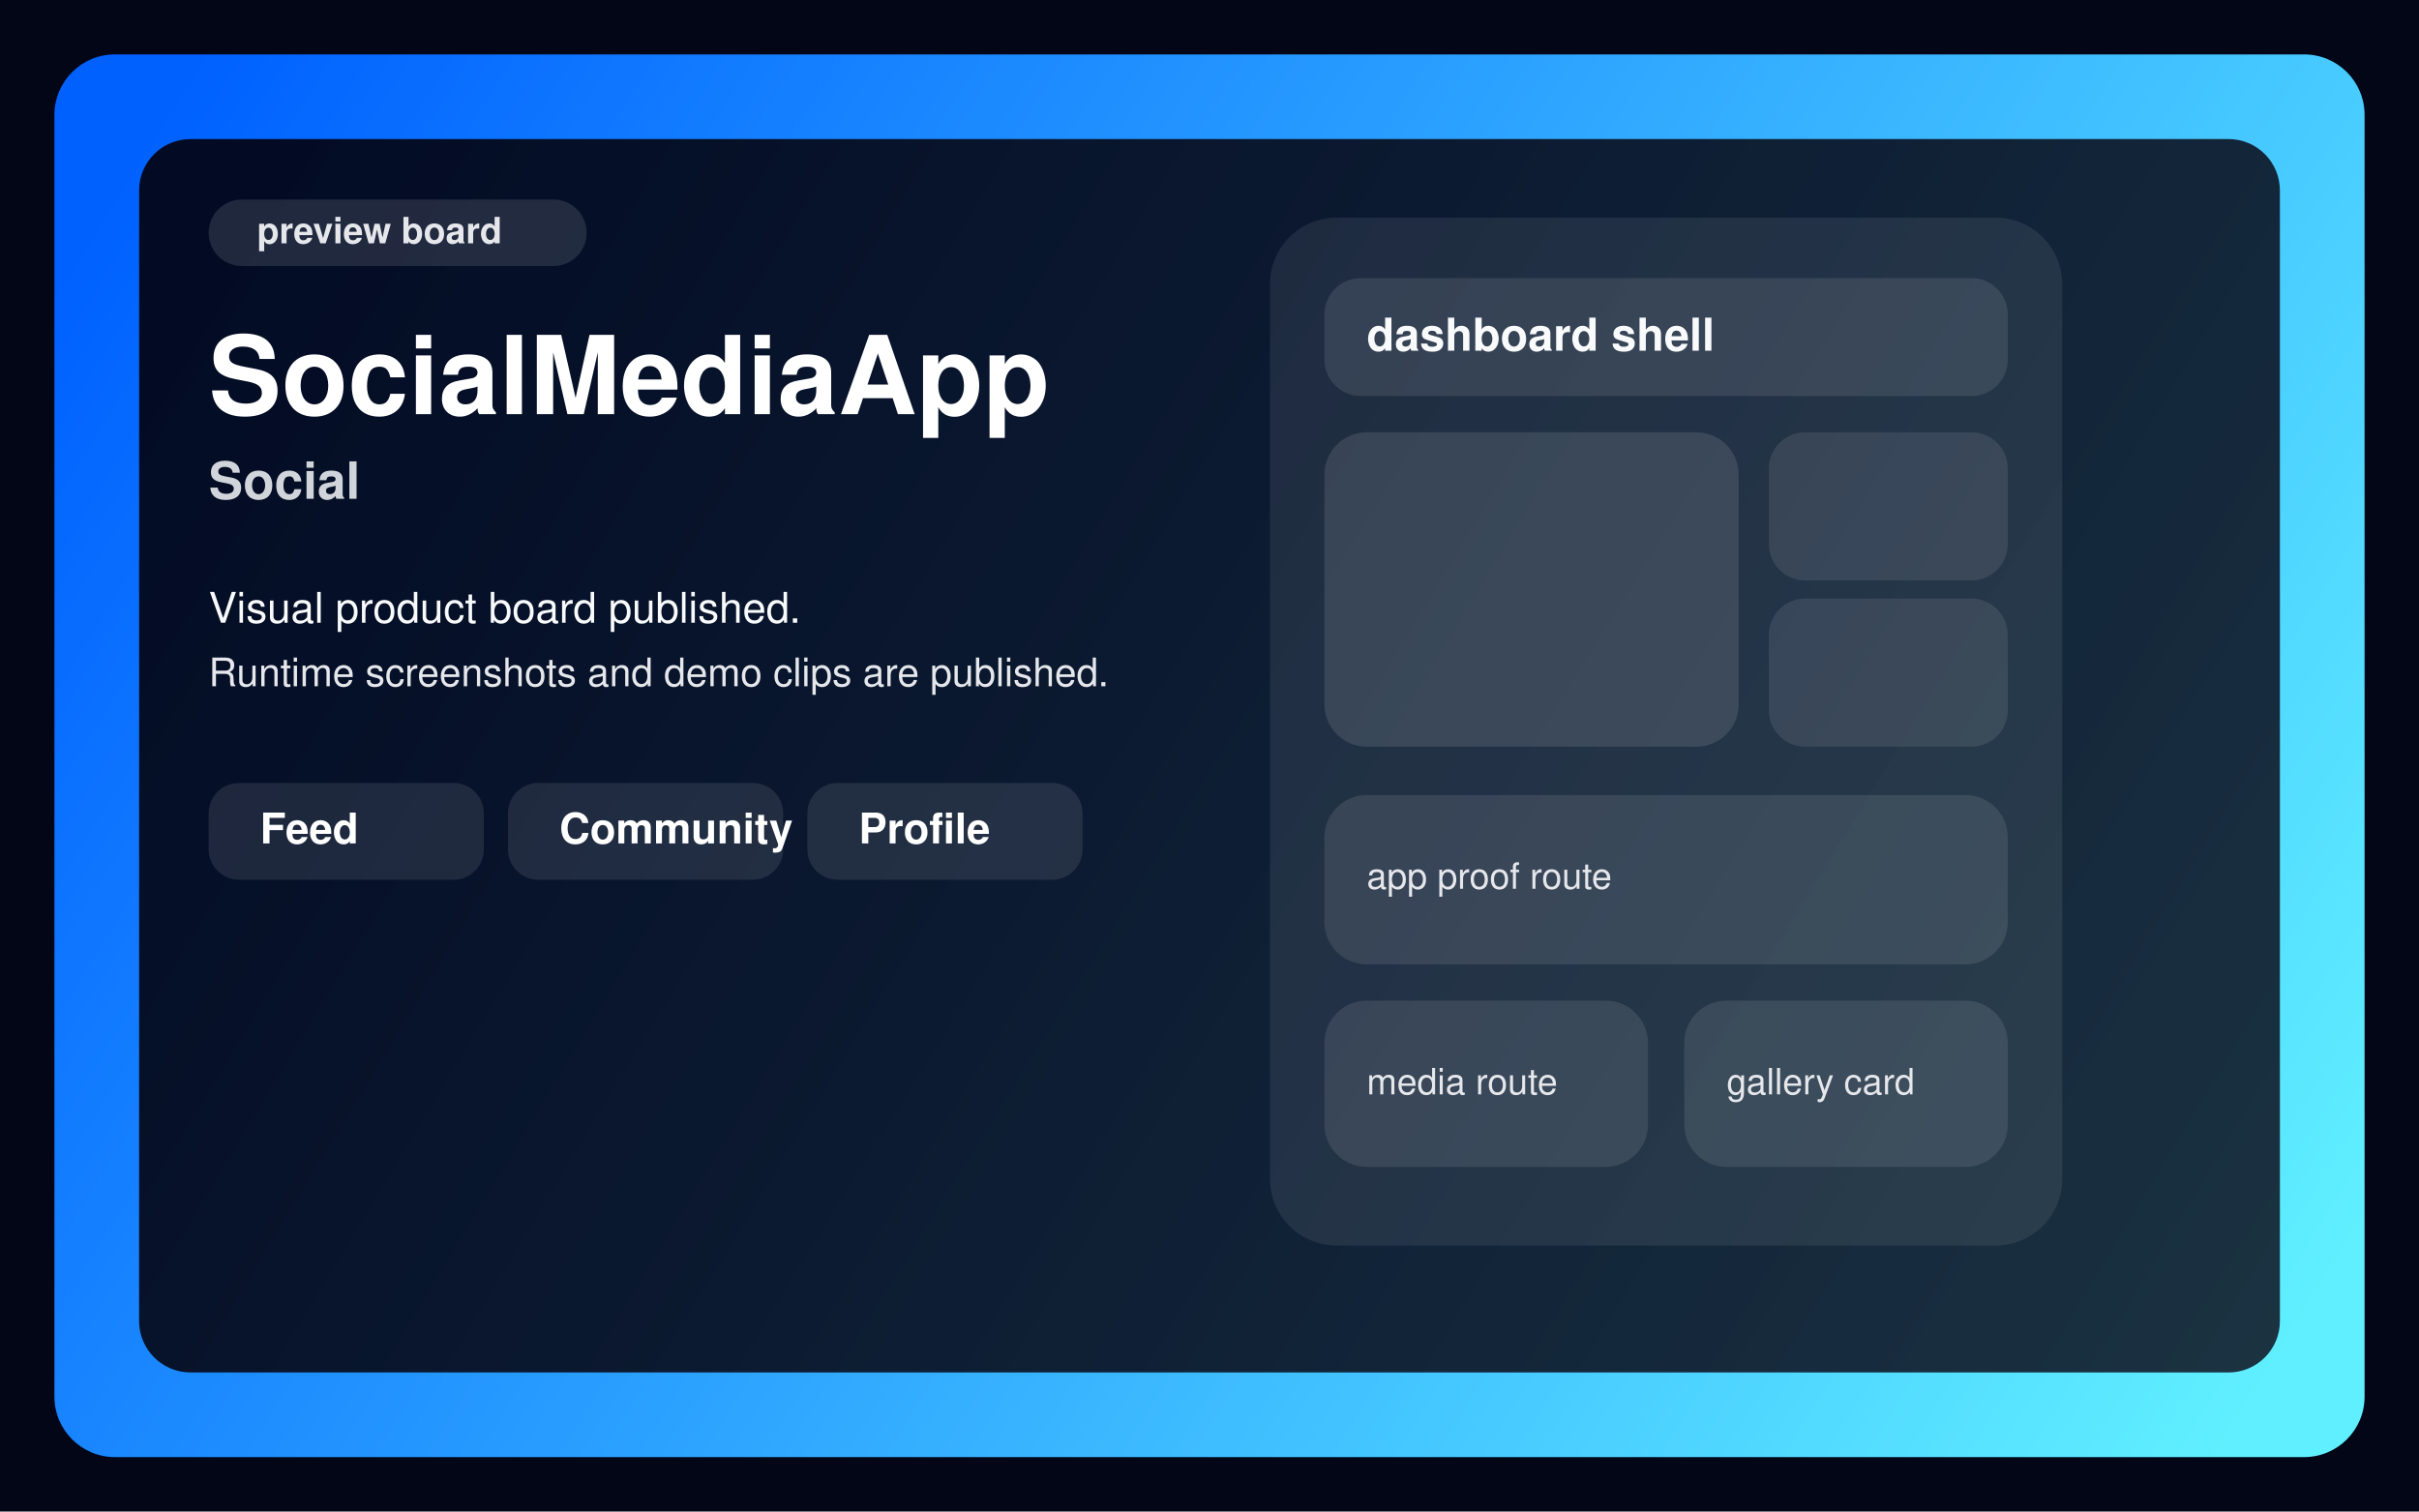
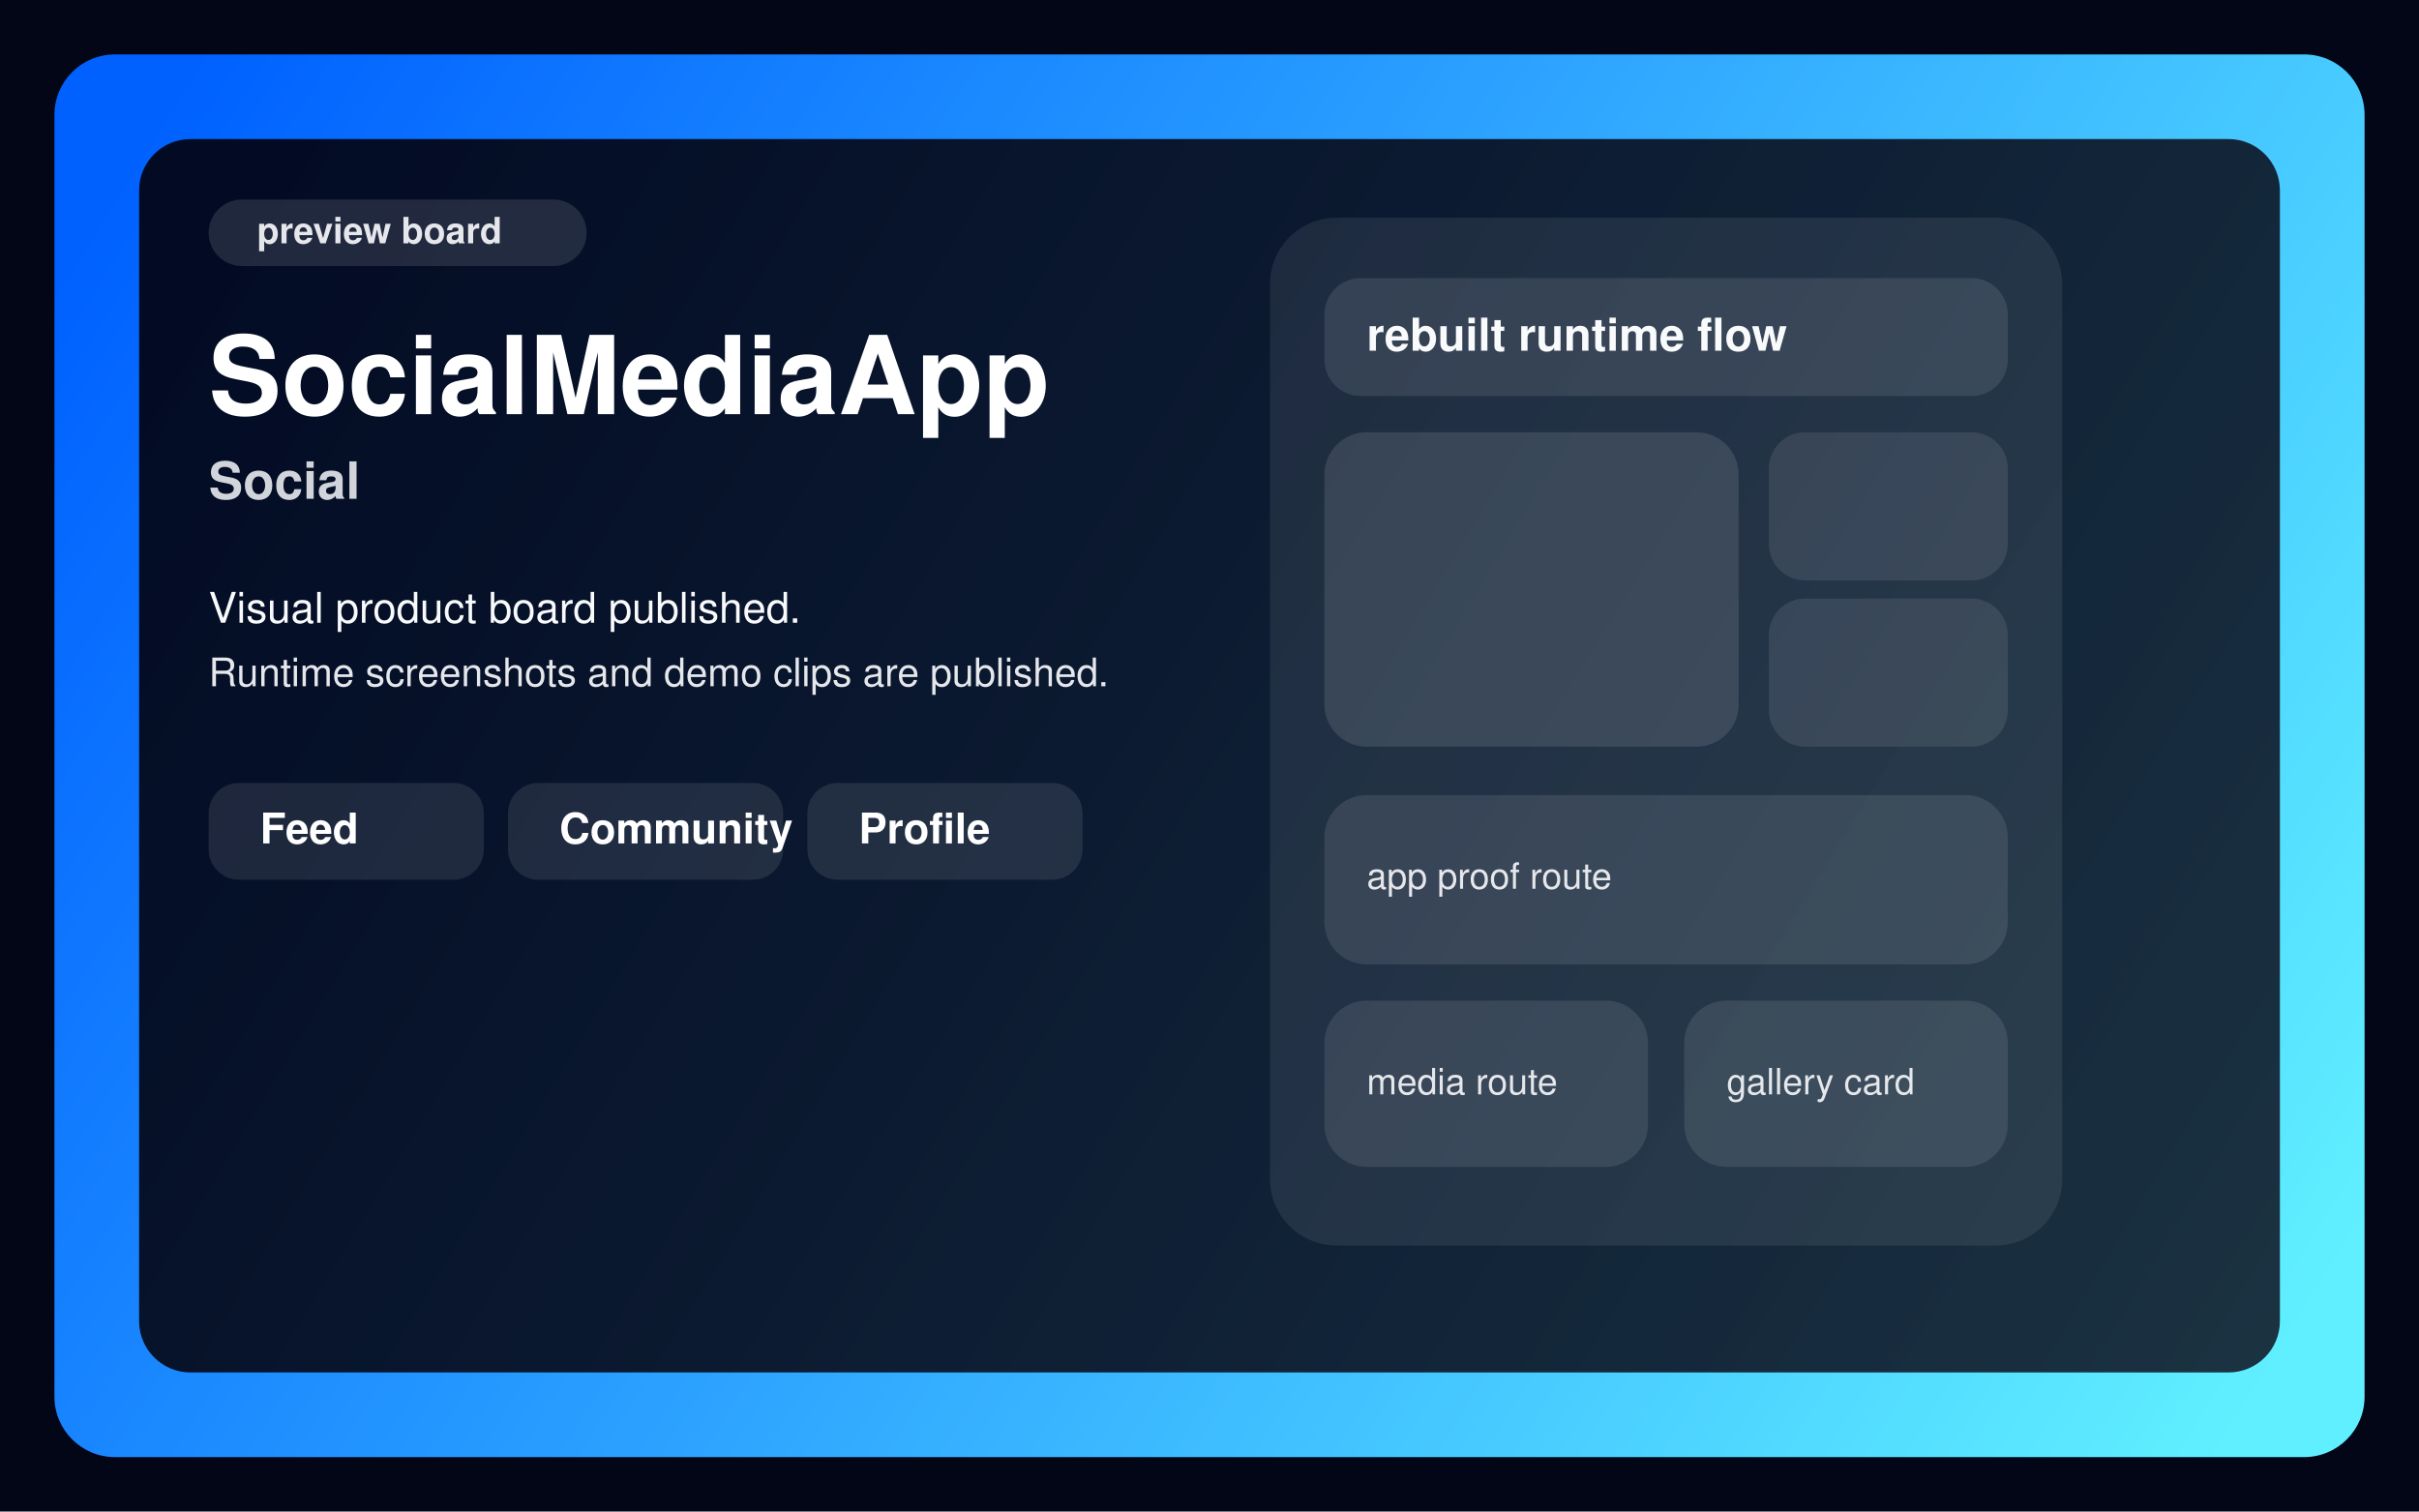
<svg xmlns="http://www.w3.org/2000/svg" width="1600" height="1000" viewBox="0 0 1600 1000" fill="none">
  <defs>
    <linearGradient id="bg" x1="110" y1="70" x2="1490" y2="930" gradientUnits="userSpaceOnUse">
      <stop stop-color="#0061FF" />
      <stop offset="1" stop-color="#60EFFF" />
    </linearGradient>
    <linearGradient id="panel" x1="130" y1="104" x2="1460" y2="908" gradientUnits="userSpaceOnUse">
      <stop stop-color="#020617" stop-opacity="0.95" />
      <stop offset="1" stop-color="#111827" stop-opacity="0.88" />
    </linearGradient>
  </defs>
  <rect width="1600" height="1000" fill="#020617" />
  <rect x="36" y="36" width="1528" height="928" rx="40" fill="url(#bg)" />
  <rect x="92" y="92" width="1416" height="816" rx="34" fill="url(#panel)" />
  <rect x="138" y="132" width="250" height="44" rx="22" fill="white" fill-opacity="0.12" />
  <text x="170" y="161" fill="#E5E7EB" font-size="24" font-family="SF Pro Display, Helvetica, Arial, sans-serif" font-weight="700">preview board</text>
  <text x="138" y="274" fill="white" font-size="72" font-family="SF Pro Display, Helvetica, Arial, sans-serif" font-weight="800">SocialMediaApp</text>
  <text x="138" y="330" fill="#D1D5DB" font-size="34" font-family="SF Pro Display, Helvetica, Arial, sans-serif" font-weight="600">Social</text>
  <text x="138" y="412" fill="#F8FAFC" font-size="28" font-family="SF Pro Display, Helvetica, Arial, sans-serif">Visual product board published.</text>
  <text x="138" y="454" fill="#E5E7EB" font-size="26" font-family="SF Pro Display, Helvetica, Arial, sans-serif">Runtime screenshots and demo clips are published.</text>
  <rect x="138" y="518" width="182" height="64" rx="20" fill="white" fill-opacity="0.10" />
  <text x="172" y="558" fill="white" font-size="28" font-family="SF Pro Display, Helvetica, Arial, sans-serif" font-weight="700">Feed</text>
  <rect x="336" y="518" width="182" height="64" rx="20" fill="white" fill-opacity="0.10" />
  <text x="370" y="558" fill="white" font-size="28" font-family="SF Pro Display, Helvetica, Arial, sans-serif" font-weight="700">Community</text>
  <rect x="534" y="518" width="182" height="64" rx="20" fill="white" fill-opacity="0.10" />
  <text x="568" y="558" fill="white" font-size="28" font-family="SF Pro Display, Helvetica, Arial, sans-serif" font-weight="700">Profile</text>
  <rect x="840" y="144" width="524" height="680" rx="44" fill="white" fill-opacity="0.08" />
  <rect x="876" y="184" width="452" height="78" rx="24" fill="white" fill-opacity="0.10" />
  <rect x="876" y="286" width="274" height="208" rx="28" fill="white" fill-opacity="0.11" />
  <rect x="1170" y="286" width="158" height="98" rx="24" fill="white" fill-opacity="0.09" />
  <rect x="1170" y="396" width="158" height="98" rx="24" fill="white" fill-opacity="0.09" />
  <rect x="876" y="526" width="452" height="112" rx="28" fill="white" fill-opacity="0.10" />
  <rect x="876" y="662" width="214" height="110" rx="28" fill="white" fill-opacity="0.10" />
  <rect x="1114" y="662" width="214" height="110" rx="28" fill="white" fill-opacity="0.10" />
-   <text x="904" y="232" fill="#F8FAFC" font-size="30" font-family="SF Pro Display, Helvetica, Arial, sans-serif" font-weight="700">dashboard shell</text>
+   <text x="904" y="232" fill="#F8FAFC" font-size="30" font-family="SF Pro Display, Helvetica, Arial, sans-serif" font-weight="700">rebuilt runtime flow</text>
  <text x="904" y="588" fill="#E5E7EB" font-size="24" font-family="SF Pro Display, Helvetica, Arial, sans-serif">app proof route</text>
  <text x="904" y="724" fill="#E5E7EB" font-size="24" font-family="SF Pro Display, Helvetica, Arial, sans-serif">media route</text>
  <text x="1142" y="724" fill="#E5E7EB" font-size="24" font-family="SF Pro Display, Helvetica, Arial, sans-serif">gallery card</text>
</svg>
